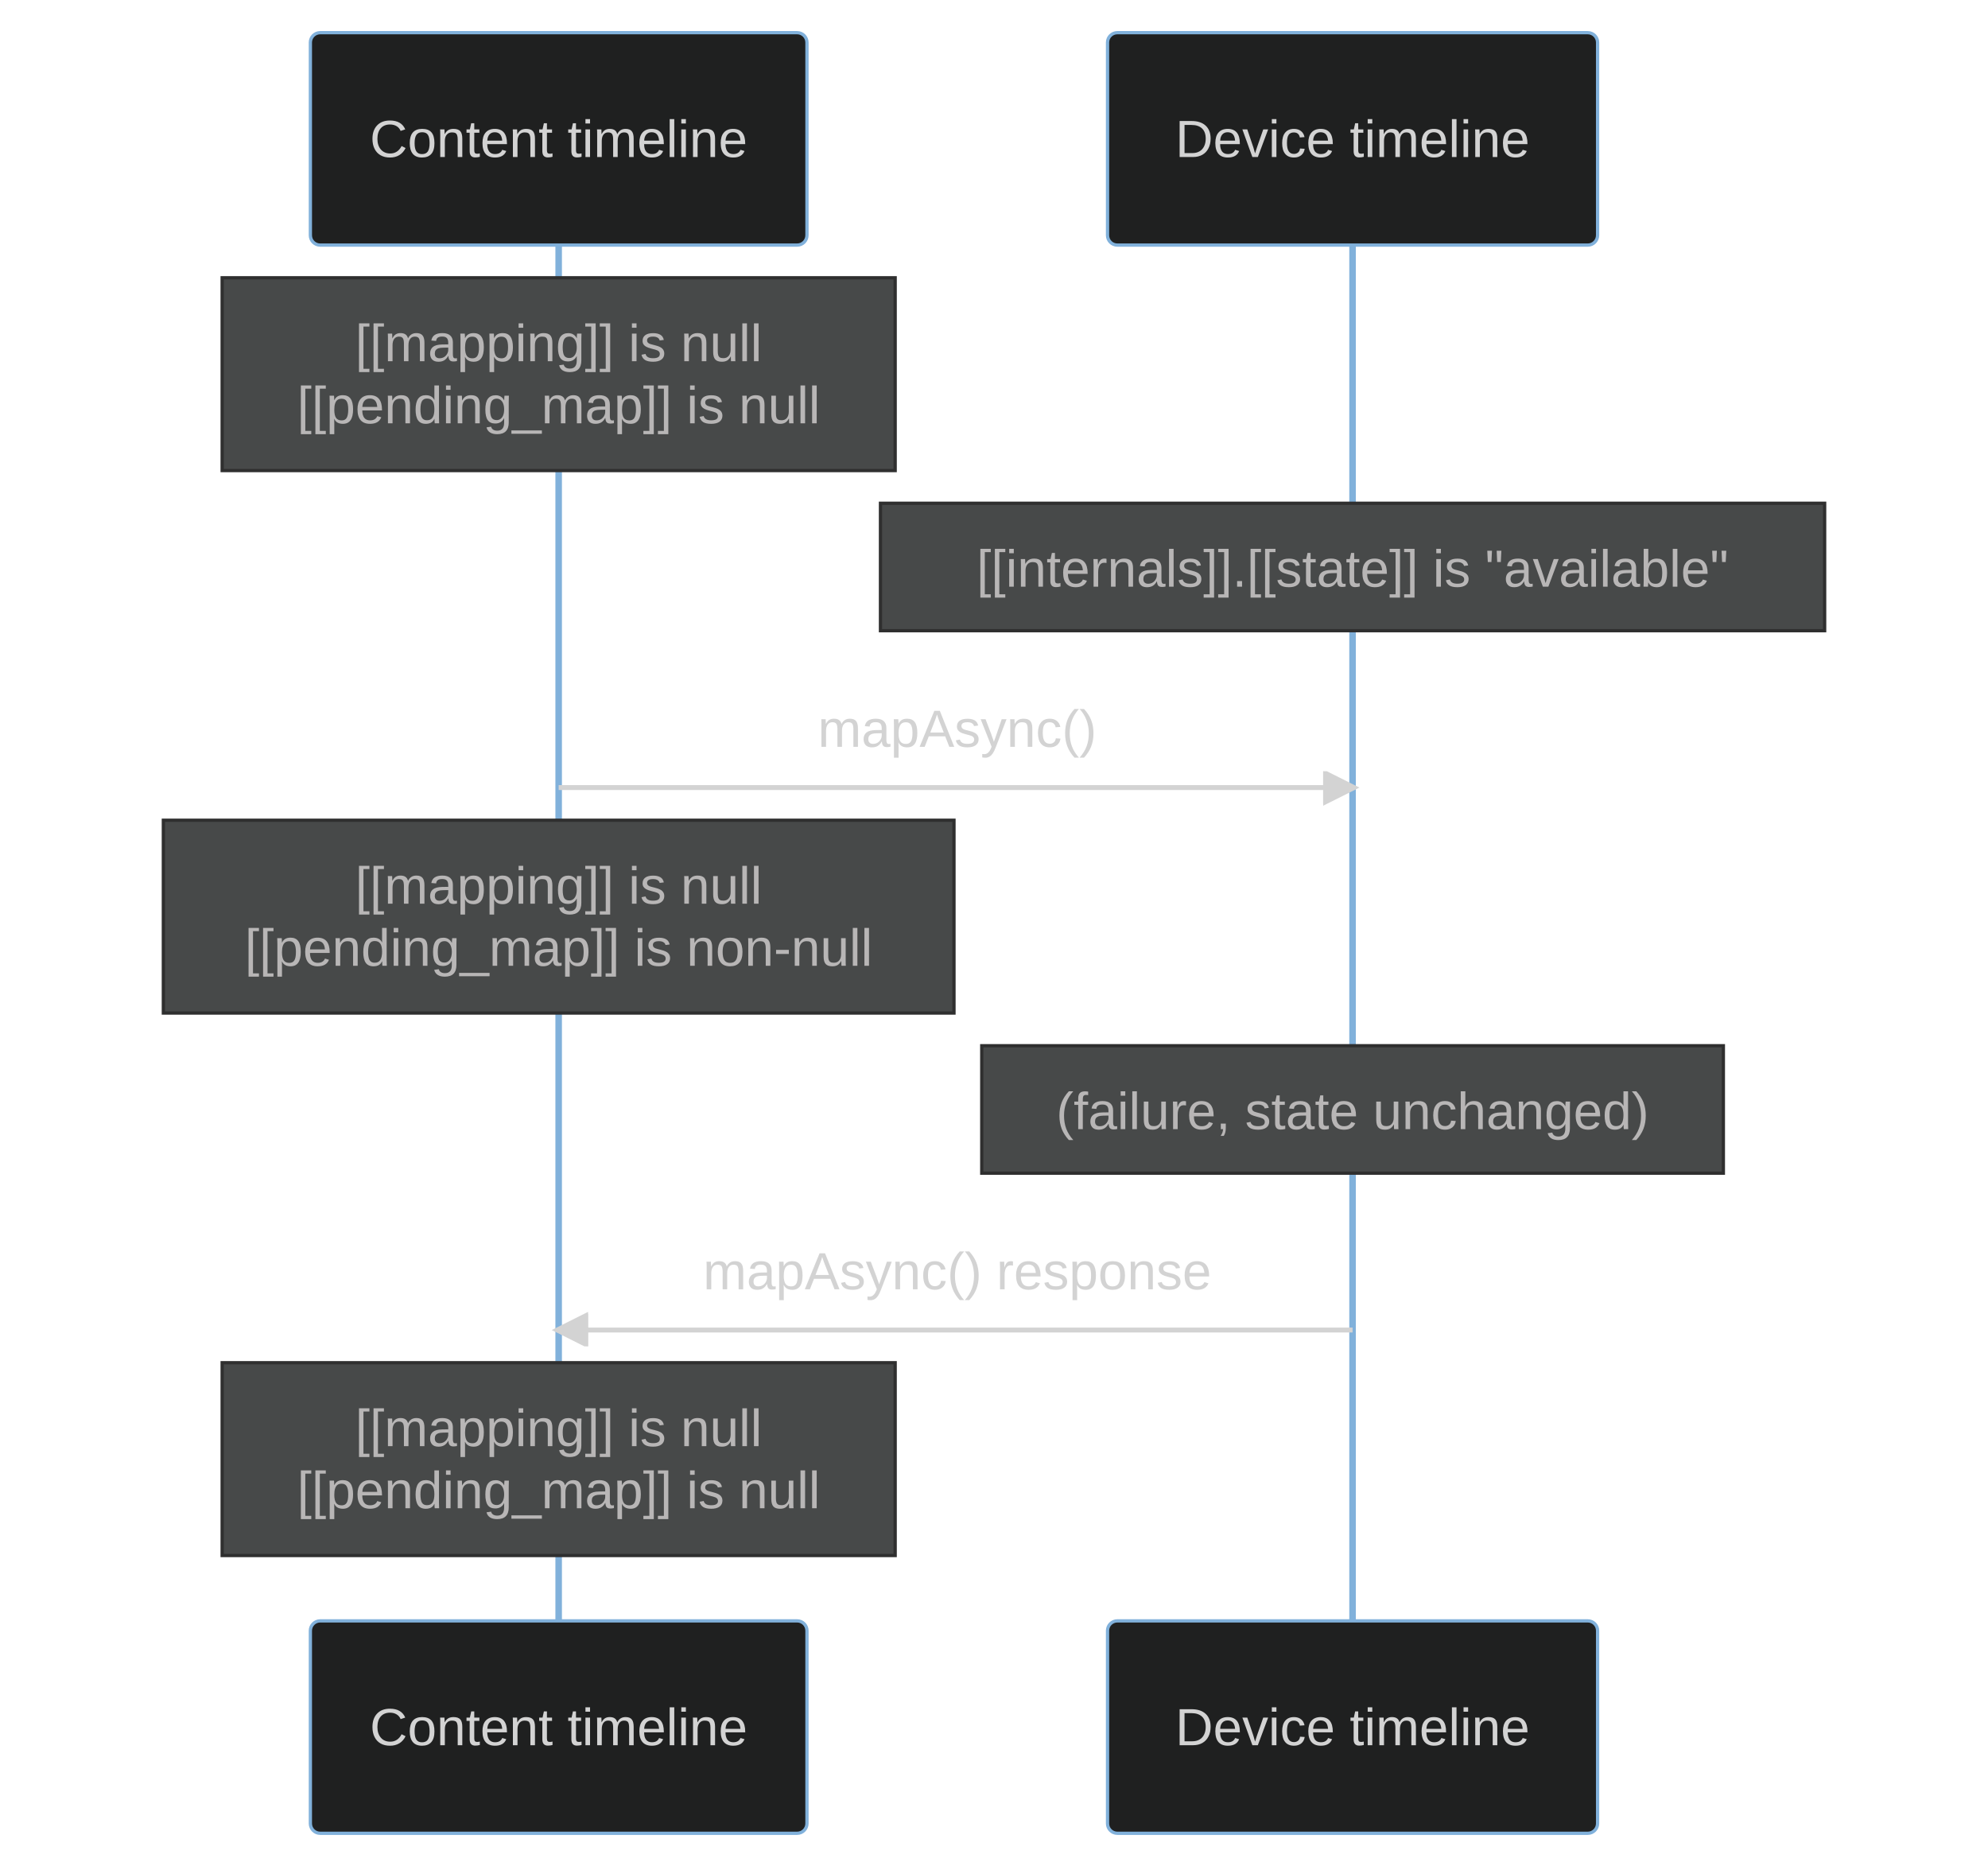
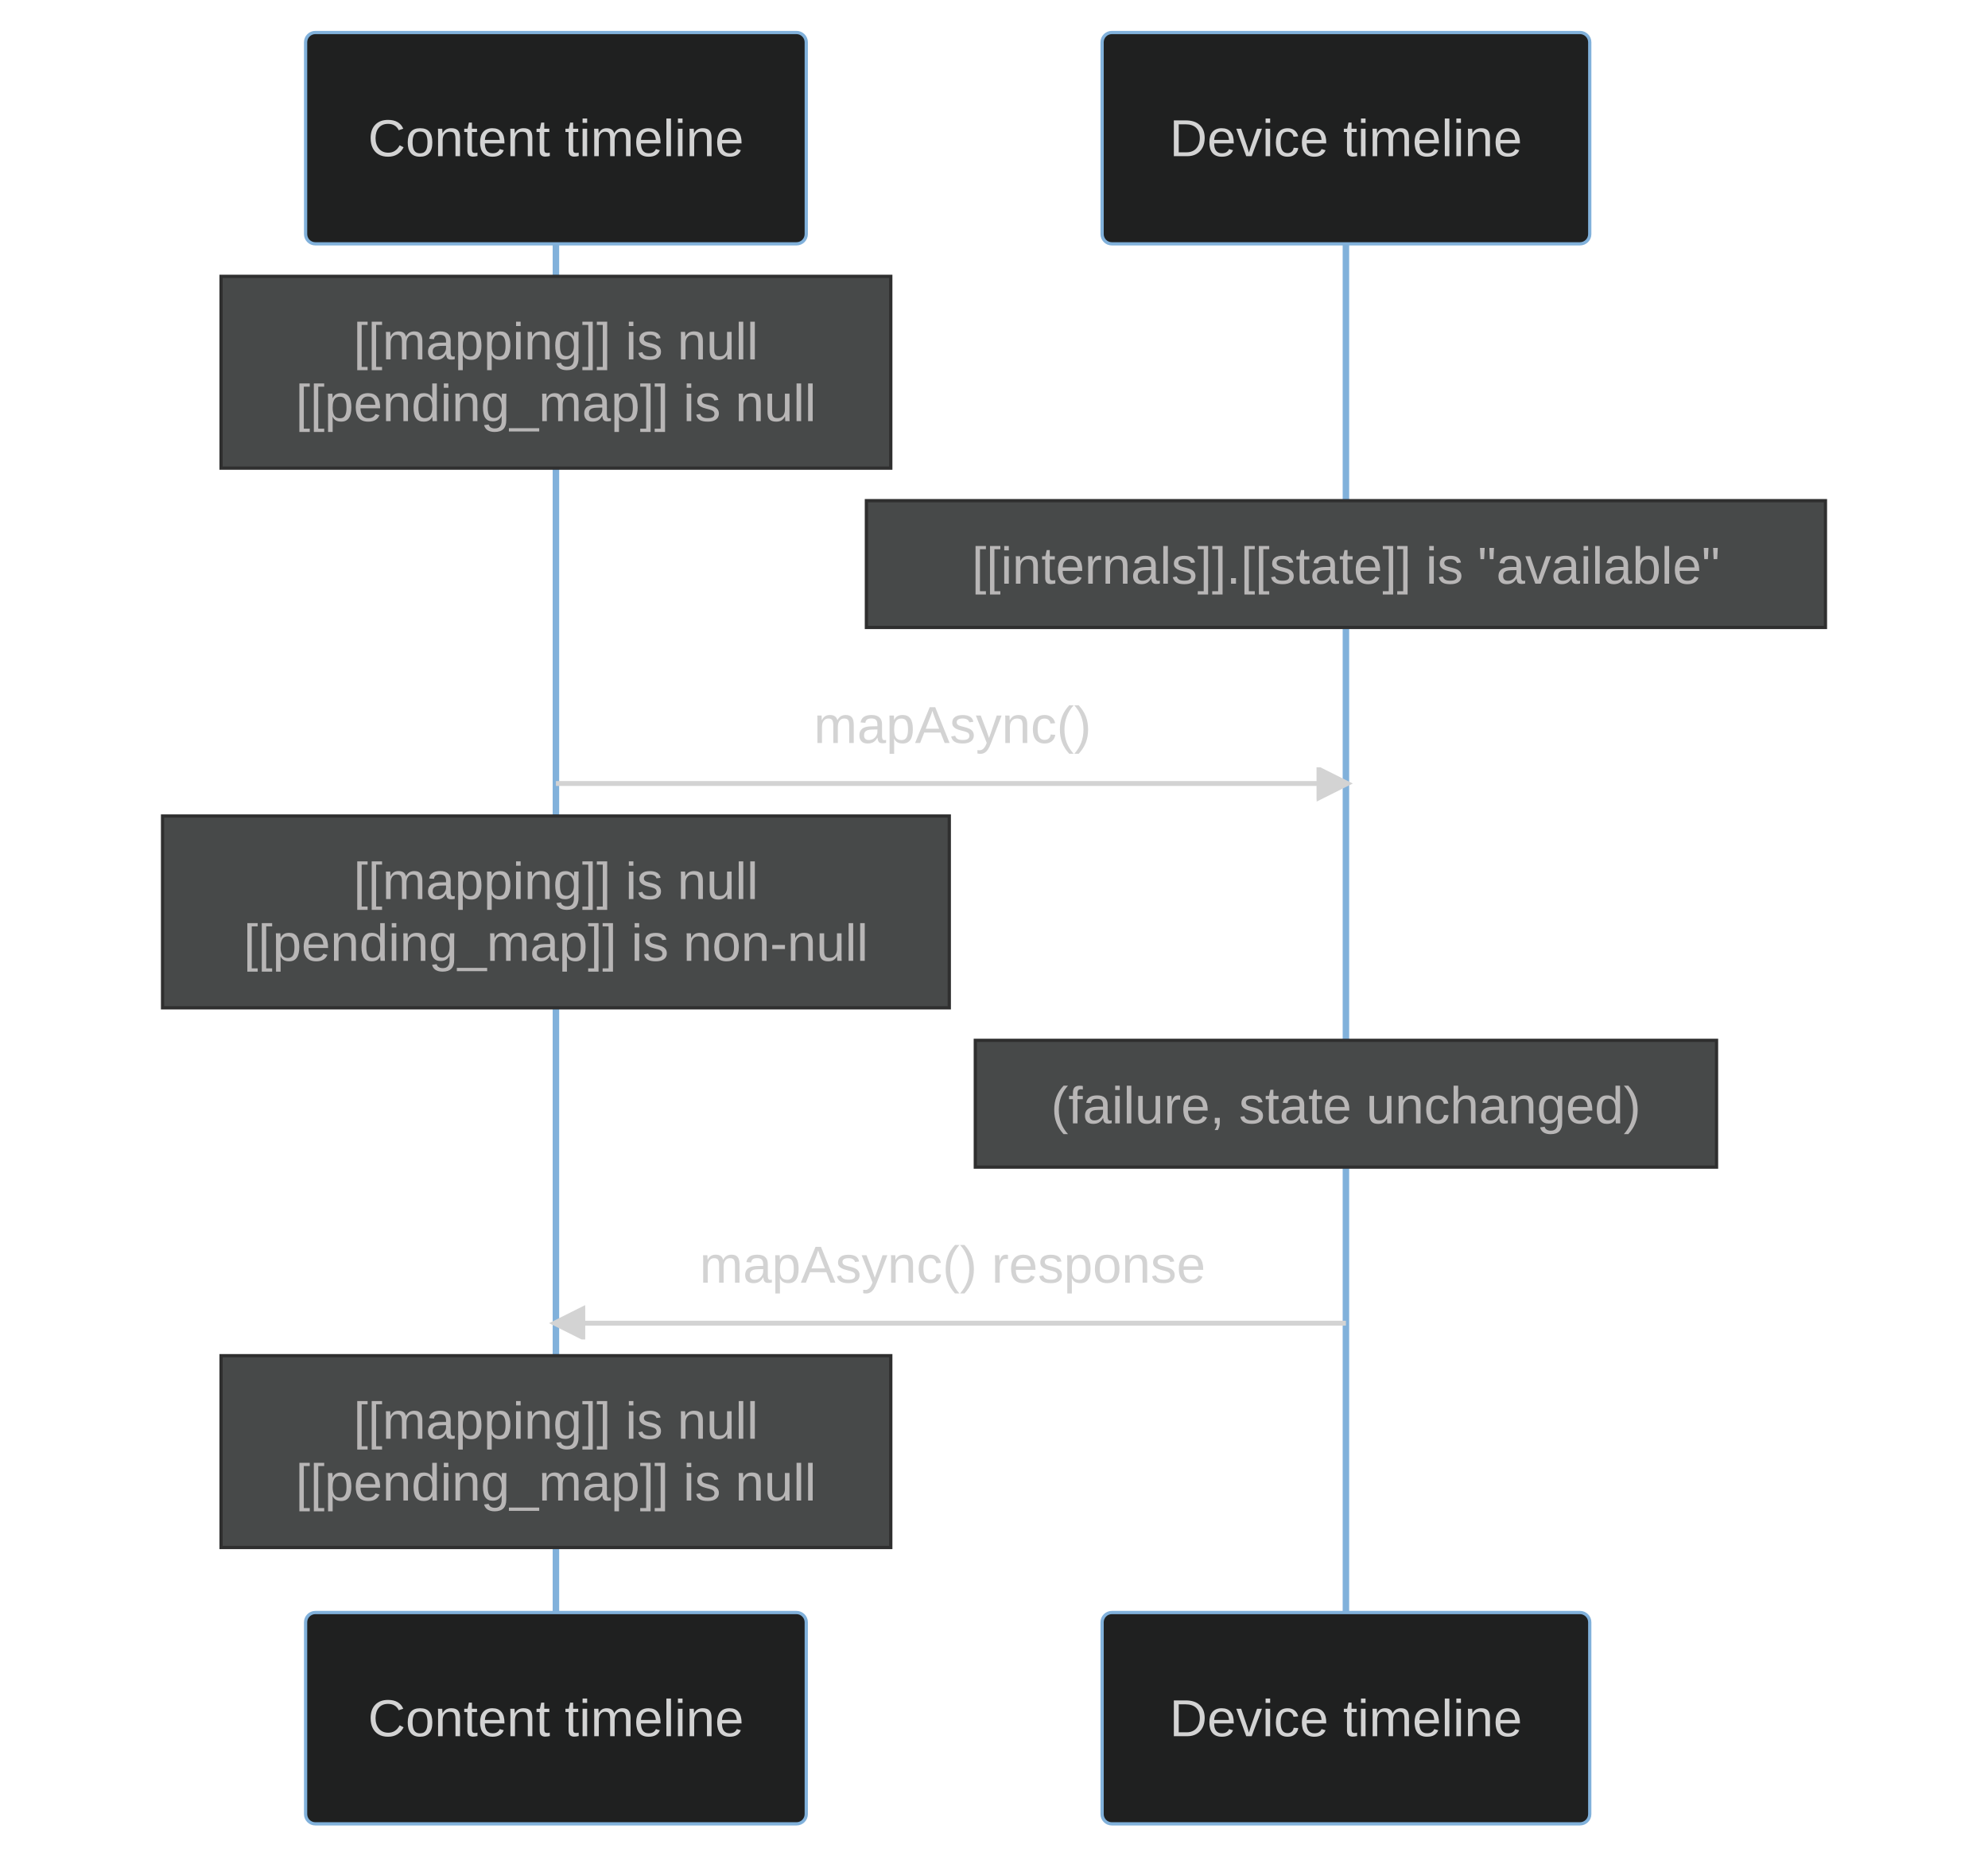
- <svg xmlns="http://www.w3.org/2000/svg" id="my-svg" width="100%" style="max-width: 608.5px; background-color: black;" viewBox="-95 -10 608.5 572" role="graphics-document document" aria-roledescription="sequence">
+ <svg xmlns="http://www.w3.org/2000/svg" id="my-svg" width="100%" style="max-width: 611.5px; background-color: black;" viewBox="-94 -10 611.5 572" role="graphics-document document" aria-roledescription="sequence">
  <style>#my-svg{font-family:"trebuchet ms",verdana,arial,sans-serif;font-size:16px;fill:#ccc;}#my-svg .error-icon{fill:#a44141;}#my-svg .error-text{fill:#ddd;stroke:#ddd;}#my-svg .edge-thickness-normal{stroke-width:2px;}#my-svg .edge-thickness-thick{stroke-width:3.5px;}#my-svg .edge-pattern-solid{stroke-dasharray:0;}#my-svg .edge-pattern-dashed{stroke-dasharray:3;}#my-svg .edge-pattern-dotted{stroke-dasharray:2;}#my-svg .marker{fill:lightgrey;stroke:lightgrey;}#my-svg .marker.cross{stroke:lightgrey;}#my-svg svg{font-family:"trebuchet ms",verdana,arial,sans-serif;font-size:16px;}#my-svg .actor{stroke:#81B1DB;fill:#1f2020;}#my-svg text.actor&gt;tspan{fill:lightgrey;stroke:none;}#my-svg .actor-line{stroke:lightgrey;}#my-svg .messageLine0{stroke-width:1.5;stroke-dasharray:none;stroke:lightgrey;}#my-svg .messageLine1{stroke-width:1.5;stroke-dasharray:2,2;stroke:lightgrey;}#my-svg #arrowhead path{fill:lightgrey;stroke:lightgrey;}#my-svg .sequenceNumber{fill:black;}#my-svg #sequencenumber{fill:lightgrey;}#my-svg #crosshead path{fill:lightgrey;stroke:lightgrey;}#my-svg .messageText{fill:lightgrey;stroke:none;}#my-svg .labelBox{stroke:#81B1DB;fill:#1f2020;}#my-svg .labelText,#my-svg .labelText&gt;tspan{fill:lightgrey;stroke:none;}#my-svg .loopText,#my-svg .loopText&gt;tspan{fill:lightgrey;stroke:none;}#my-svg .loopLine{stroke-width:2px;stroke-dasharray:2,2;stroke:#81B1DB;fill:#81B1DB;}#my-svg .note{stroke:hsl(180, 0%, 18.353%);fill:hsl(180, 1.587%, 28.353%);}#my-svg .noteText,#my-svg .noteText&gt;tspan{fill:rgb(183.848, 181.552, 181.552);stroke:none;}#my-svg .activation0{fill:hsl(180, 1.587%, 28.353%);stroke:#81B1DB;}#my-svg .activation1{fill:hsl(180, 1.587%, 28.353%);stroke:#81B1DB;}#my-svg .activation2{fill:hsl(180, 1.587%, 28.353%);stroke:#81B1DB;}#my-svg .actorPopupMenu{position:absolute;}#my-svg .actorPopupMenuPanel{position:absolute;fill:#1f2020;box-shadow:0px 8px 16px 0px rgba(0,0,0,0.2);filter:drop-shadow(3px 5px 2px rgb(0 0 0 / 0.4));}#my-svg .actor-man line{stroke:#81B1DB;fill:#1f2020;}#my-svg .actor-man circle,#my-svg line{stroke:#81B1DB;fill:#1f2020;stroke-width:2px;}#my-svg .messageText{stroke:none;}#my-svg :root{--mermaid-font-family:"trebuchet ms",verdana,arial,sans-serif;}</style>
  <g />
  <defs>
    <symbol id="computer" width="24" height="24">
      <path transform="scale(.5)" d="M2 2v13h20v-13h-20zm18 11h-16v-9h16v9zm-10.228 6l.466-1h3.524l.467 1h-4.457zm14.228 3h-24l2-6h2.104l-1.33 4h18.45l-1.297-4h2.073l2 6zm-5-10h-14v-7h14v7z" />
    </symbol>
  </defs>
  <defs>
    <symbol id="database" fill-rule="evenodd" clip-rule="evenodd">
      <path transform="scale(.5)" d="M12.258.001l.256.004.255.005.253.008.251.01.249.012.247.015.246.016.242.019.241.02.239.023.236.024.233.027.231.028.229.031.225.032.223.034.22.036.217.038.214.04.211.041.208.043.205.045.201.046.198.048.194.05.191.051.187.053.183.054.18.056.175.057.172.059.168.06.163.061.16.063.155.064.15.066.074.033.073.033.071.034.07.034.069.035.068.035.067.035.066.035.064.036.064.036.062.036.06.036.06.037.058.037.058.037.055.038.055.038.053.038.052.038.051.039.05.039.048.039.047.039.045.04.044.04.043.04.041.04.04.041.039.041.037.041.036.041.034.041.033.042.032.042.03.042.029.042.027.042.026.043.024.043.023.043.021.043.02.043.018.044.017.043.015.044.013.044.012.044.011.045.009.044.007.045.006.045.004.045.002.045.001.045v17l-.001.045-.002.045-.004.045-.006.045-.007.045-.009.044-.011.045-.012.044-.013.044-.015.044-.017.043-.018.044-.02.043-.021.043-.023.043-.024.043-.026.043-.027.042-.029.042-.03.042-.032.042-.033.042-.034.041-.036.041-.037.041-.039.041-.04.041-.041.04-.043.04-.044.04-.045.04-.047.039-.048.039-.05.039-.051.039-.052.038-.053.038-.055.038-.055.038-.058.037-.058.037-.06.037-.06.036-.062.036-.064.036-.064.036-.066.035-.067.035-.068.035-.069.035-.07.034-.071.034-.073.033-.074.033-.15.066-.155.064-.16.063-.163.061-.168.06-.172.059-.175.057-.18.056-.183.054-.187.053-.191.051-.194.05-.198.048-.201.046-.205.045-.208.043-.211.041-.214.04-.217.038-.22.036-.223.034-.225.032-.229.031-.231.028-.233.027-.236.024-.239.023-.241.02-.242.019-.246.016-.247.015-.249.012-.251.01-.253.008-.255.005-.256.004-.258.001-.258-.001-.256-.004-.255-.005-.253-.008-.251-.01-.249-.012-.247-.015-.245-.016-.243-.019-.241-.02-.238-.023-.236-.024-.234-.027-.231-.028-.228-.031-.226-.032-.223-.034-.22-.036-.217-.038-.214-.04-.211-.041-.208-.043-.204-.045-.201-.046-.198-.048-.195-.05-.19-.051-.187-.053-.184-.054-.179-.056-.176-.057-.172-.059-.167-.06-.164-.061-.159-.063-.155-.064-.151-.066-.074-.033-.072-.033-.072-.034-.07-.034-.069-.035-.068-.035-.067-.035-.066-.035-.064-.036-.063-.036-.062-.036-.061-.036-.06-.037-.058-.037-.057-.037-.056-.038-.055-.038-.053-.038-.052-.038-.051-.039-.049-.039-.049-.039-.046-.039-.046-.04-.044-.04-.043-.04-.041-.04-.04-.041-.039-.041-.037-.041-.036-.041-.034-.041-.033-.042-.032-.042-.03-.042-.029-.042-.027-.042-.026-.043-.024-.043-.023-.043-.021-.043-.02-.043-.018-.044-.017-.043-.015-.044-.013-.044-.012-.044-.011-.045-.009-.044-.007-.045-.006-.045-.004-.045-.002-.045-.001-.045v-17l.001-.045.002-.045.004-.045.006-.045.007-.045.009-.044.011-.045.012-.044.013-.044.015-.044.017-.043.018-.044.02-.043.021-.043.023-.043.024-.043.026-.043.027-.042.029-.042.03-.042.032-.042.033-.042.034-.041.036-.041.037-.041.039-.041.04-.041.041-.04.043-.04.044-.04.046-.04.046-.039.049-.039.049-.039.051-.039.052-.038.053-.038.055-.038.056-.038.057-.037.058-.037.06-.037.061-.036.062-.036.063-.036.064-.036.066-.035.067-.035.068-.035.069-.035.07-.034.072-.034.072-.033.074-.033.151-.066.155-.064.159-.063.164-.061.167-.06.172-.059.176-.057.179-.056.184-.054.187-.053.19-.051.195-.05.198-.048.201-.046.204-.045.208-.043.211-.041.214-.04.217-.038.22-.036.223-.034.226-.032.228-.031.231-.028.234-.027.236-.024.238-.023.241-.02.243-.019.245-.016.247-.015.249-.012.251-.01.253-.008.255-.005.256-.004.258-.001.258.001zm-9.258 20.499v.01l.001.021.003.021.004.022.005.021.006.022.007.022.009.023.01.022.011.023.012.023.013.023.015.023.016.024.017.023.018.024.019.024.021.024.022.025.023.024.024.025.052.049.056.05.061.051.066.051.07.051.075.051.079.052.084.052.088.052.092.052.097.052.102.051.105.052.11.052.114.051.119.051.123.051.127.05.131.05.135.05.139.048.144.049.147.047.152.047.155.047.16.045.163.045.167.043.171.043.176.041.178.041.183.039.187.039.19.037.194.035.197.035.202.033.204.031.209.03.212.029.216.027.219.025.222.024.226.021.23.02.233.018.236.016.24.015.243.012.246.01.249.008.253.005.256.004.259.001.26-.001.257-.004.254-.005.25-.008.247-.011.244-.012.241-.014.237-.016.233-.018.231-.021.226-.021.224-.024.22-.026.216-.027.212-.028.21-.031.205-.031.202-.034.198-.034.194-.036.191-.037.187-.039.183-.04.179-.04.175-.042.172-.043.168-.044.163-.045.16-.046.155-.046.152-.047.148-.048.143-.049.139-.049.136-.05.131-.05.126-.05.123-.051.118-.052.114-.051.11-.052.106-.052.101-.052.096-.052.092-.052.088-.053.083-.051.079-.052.074-.052.07-.051.065-.051.06-.051.056-.05.051-.05.023-.024.023-.025.021-.024.02-.024.019-.024.018-.024.017-.024.015-.023.014-.024.013-.023.012-.023.01-.023.01-.022.008-.022.006-.022.006-.022.004-.022.004-.021.001-.021.001-.021v-4.127l-.077.055-.08.053-.083.054-.085.053-.087.052-.09.052-.093.051-.095.05-.097.05-.1.049-.102.049-.105.048-.106.047-.109.047-.111.046-.114.045-.115.045-.118.044-.12.043-.122.042-.124.042-.126.041-.128.04-.13.04-.132.038-.134.038-.135.037-.138.037-.139.035-.142.035-.143.034-.144.033-.147.032-.148.031-.15.03-.151.03-.153.029-.154.027-.156.027-.158.026-.159.025-.161.024-.162.023-.163.022-.165.021-.166.02-.167.019-.169.018-.169.017-.171.016-.173.015-.173.014-.175.013-.175.012-.177.011-.178.01-.179.008-.179.008-.181.006-.182.005-.182.004-.184.003-.184.002h-.37l-.184-.002-.184-.003-.182-.004-.182-.005-.181-.006-.179-.008-.179-.008-.178-.01-.176-.011-.176-.012-.175-.013-.173-.014-.172-.015-.171-.016-.17-.017-.169-.018-.167-.019-.166-.02-.165-.021-.163-.022-.162-.023-.161-.024-.159-.025-.157-.026-.156-.027-.155-.027-.153-.029-.151-.03-.15-.03-.148-.031-.146-.032-.145-.033-.143-.034-.141-.035-.14-.035-.137-.037-.136-.037-.134-.038-.132-.038-.13-.04-.128-.04-.126-.041-.124-.042-.122-.042-.12-.044-.117-.043-.116-.045-.113-.045-.112-.046-.109-.047-.106-.047-.105-.048-.102-.049-.1-.049-.097-.05-.095-.05-.093-.052-.09-.051-.087-.052-.085-.053-.083-.054-.08-.054-.077-.054v4.127zm0-5.654v.011l.001.021.003.021.004.021.005.022.006.022.007.022.009.022.01.022.011.023.012.023.013.023.015.024.016.023.017.024.018.024.019.024.021.024.022.024.023.025.024.024.052.05.056.05.061.05.066.051.07.051.075.052.079.051.084.052.088.052.092.052.097.052.102.052.105.052.11.051.114.051.119.052.123.05.127.051.131.05.135.049.139.049.144.048.147.048.152.047.155.046.16.045.163.045.167.044.171.042.176.042.178.04.183.04.187.038.19.037.194.036.197.034.202.033.204.032.209.03.212.028.216.027.219.025.222.024.226.022.23.02.233.018.236.016.24.014.243.012.246.01.249.008.253.006.256.003.259.001.26-.001.257-.003.254-.006.25-.008.247-.01.244-.012.241-.015.237-.016.233-.018.231-.02.226-.022.224-.024.22-.025.216-.027.212-.029.21-.03.205-.032.202-.033.198-.035.194-.036.191-.037.187-.039.183-.039.179-.041.175-.042.172-.043.168-.044.163-.045.16-.045.155-.047.152-.047.148-.048.143-.048.139-.05.136-.049.131-.05.126-.051.123-.051.118-.051.114-.052.11-.052.106-.052.101-.052.096-.052.092-.052.088-.052.083-.052.079-.052.074-.051.07-.052.065-.051.06-.05.056-.051.051-.049.023-.025.023-.024.021-.025.02-.024.019-.024.018-.024.017-.024.015-.023.014-.023.013-.024.012-.022.01-.023.01-.023.008-.022.006-.022.006-.022.004-.021.004-.022.001-.021.001-.021v-4.139l-.077.054-.08.054-.083.054-.085.052-.087.053-.09.051-.093.051-.095.051-.097.05-.1.049-.102.049-.105.048-.106.047-.109.047-.111.046-.114.045-.115.044-.118.044-.12.044-.122.042-.124.042-.126.041-.128.04-.13.039-.132.039-.134.038-.135.037-.138.036-.139.036-.142.035-.143.033-.144.033-.147.033-.148.031-.15.03-.151.03-.153.028-.154.028-.156.027-.158.026-.159.025-.161.024-.162.023-.163.022-.165.021-.166.02-.167.019-.169.018-.169.017-.171.016-.173.015-.173.014-.175.013-.175.012-.177.011-.178.009-.179.009-.179.007-.181.007-.182.005-.182.004-.184.003-.184.002h-.37l-.184-.002-.184-.003-.182-.004-.182-.005-.181-.007-.179-.007-.179-.009-.178-.009-.176-.011-.176-.012-.175-.013-.173-.014-.172-.015-.171-.016-.17-.017-.169-.018-.167-.019-.166-.02-.165-.021-.163-.022-.162-.023-.161-.024-.159-.025-.157-.026-.156-.027-.155-.028-.153-.028-.151-.03-.15-.03-.148-.031-.146-.033-.145-.033-.143-.033-.141-.035-.14-.036-.137-.036-.136-.037-.134-.038-.132-.039-.13-.039-.128-.04-.126-.041-.124-.042-.122-.043-.12-.043-.117-.044-.116-.044-.113-.046-.112-.046-.109-.046-.106-.047-.105-.048-.102-.049-.1-.049-.097-.05-.095-.051-.093-.051-.09-.051-.087-.053-.085-.052-.083-.054-.08-.054-.077-.054v4.139zm0-5.666v.011l.001.02.003.022.004.021.005.022.006.021.007.022.009.023.01.022.011.023.012.023.013.023.015.023.016.024.017.024.018.023.019.024.021.025.022.024.023.024.024.025.052.05.056.05.061.05.066.051.07.051.075.052.079.051.084.052.088.052.092.052.097.052.102.052.105.051.11.052.114.051.119.051.123.051.127.05.131.05.135.05.139.049.144.048.147.048.152.047.155.046.16.045.163.045.167.043.171.043.176.042.178.04.183.04.187.038.19.037.194.036.197.034.202.033.204.032.209.03.212.028.216.027.219.025.222.024.226.021.23.02.233.018.236.017.24.014.243.012.246.01.249.008.253.006.256.003.259.001.26-.001.257-.003.254-.006.25-.008.247-.01.244-.013.241-.014.237-.016.233-.018.231-.02.226-.022.224-.024.22-.025.216-.027.212-.029.21-.03.205-.032.202-.033.198-.035.194-.036.191-.037.187-.039.183-.039.179-.041.175-.042.172-.043.168-.044.163-.045.16-.045.155-.047.152-.047.148-.048.143-.049.139-.049.136-.049.131-.051.126-.05.123-.051.118-.052.114-.051.11-.052.106-.052.101-.052.096-.052.092-.052.088-.052.083-.052.079-.052.074-.052.07-.051.065-.051.06-.051.056-.05.051-.049.023-.025.023-.025.021-.024.02-.024.019-.024.018-.024.017-.024.015-.023.014-.024.013-.023.012-.023.01-.022.01-.023.008-.022.006-.022.006-.022.004-.022.004-.021.001-.021.001-.021v-4.153l-.077.054-.08.054-.083.053-.085.053-.087.053-.09.051-.093.051-.095.051-.097.05-.1.049-.102.048-.105.048-.106.048-.109.046-.111.046-.114.046-.115.044-.118.044-.12.043-.122.043-.124.042-.126.041-.128.04-.13.039-.132.039-.134.038-.135.037-.138.036-.139.036-.142.034-.143.034-.144.033-.147.032-.148.032-.15.03-.151.03-.153.028-.154.028-.156.027-.158.026-.159.024-.161.024-.162.023-.163.023-.165.021-.166.02-.167.019-.169.018-.169.017-.171.016-.173.015-.173.014-.175.013-.175.012-.177.01-.178.01-.179.009-.179.007-.181.006-.182.006-.182.004-.184.003-.184.001-.185.001-.185-.001-.184-.001-.184-.003-.182-.004-.182-.006-.181-.006-.179-.007-.179-.009-.178-.01-.176-.01-.176-.012-.175-.013-.173-.014-.172-.015-.171-.016-.17-.017-.169-.018-.167-.019-.166-.02-.165-.021-.163-.023-.162-.023-.161-.024-.159-.024-.157-.026-.156-.027-.155-.028-.153-.028-.151-.03-.15-.03-.148-.032-.146-.032-.145-.033-.143-.034-.141-.034-.14-.036-.137-.036-.136-.037-.134-.038-.132-.039-.13-.039-.128-.041-.126-.041-.124-.041-.122-.043-.12-.043-.117-.044-.116-.044-.113-.046-.112-.046-.109-.046-.106-.048-.105-.048-.102-.048-.1-.05-.097-.049-.095-.051-.093-.051-.09-.052-.087-.052-.085-.053-.083-.053-.08-.054-.077-.054v4.153zm8.74-8.179l-.257.004-.254.005-.25.008-.247.011-.244.012-.241.014-.237.016-.233.018-.231.021-.226.022-.224.023-.22.026-.216.027-.212.028-.21.031-.205.032-.202.033-.198.034-.194.036-.191.038-.187.038-.183.04-.179.041-.175.042-.172.043-.168.043-.163.045-.16.046-.155.046-.152.048-.148.048-.143.048-.139.049-.136.05-.131.05-.126.051-.123.051-.118.051-.114.052-.11.052-.106.052-.101.052-.096.052-.092.052-.088.052-.083.052-.079.052-.074.051-.07.052-.065.051-.06.05-.056.05-.051.05-.023.025-.023.024-.021.024-.02.025-.019.024-.018.024-.017.023-.015.024-.014.023-.013.023-.012.023-.01.023-.01.022-.008.022-.006.023-.006.021-.004.022-.004.021-.001.021-.001.021.001.021.001.021.004.021.004.022.006.021.006.023.008.022.01.022.01.023.012.023.013.023.014.023.015.024.017.023.018.024.019.024.02.025.021.024.023.024.023.025.051.05.056.05.06.05.065.051.07.052.074.051.079.052.083.052.088.052.092.052.096.052.101.052.106.052.11.052.114.052.118.051.123.051.126.051.131.05.136.05.139.049.143.048.148.048.152.048.155.046.16.046.163.045.168.043.172.043.175.042.179.041.183.04.187.038.191.038.194.036.198.034.202.033.205.032.21.031.212.028.216.027.22.026.224.023.226.022.231.021.233.018.237.016.241.014.244.012.247.011.25.008.254.005.257.004.26.001.26-.001.257-.004.254-.005.25-.008.247-.011.244-.012.241-.014.237-.016.233-.018.231-.021.226-.022.224-.023.22-.026.216-.027.212-.028.21-.031.205-.032.202-.033.198-.034.194-.036.191-.038.187-.038.183-.04.179-.041.175-.042.172-.043.168-.043.163-.045.16-.046.155-.046.152-.048.148-.048.143-.048.139-.049.136-.05.131-.05.126-.051.123-.051.118-.051.114-.052.11-.052.106-.052.101-.052.096-.052.092-.052.088-.052.083-.052.079-.052.074-.051.07-.052.065-.051.06-.05.056-.05.051-.05.023-.025.023-.024.021-.024.02-.025.019-.024.018-.024.017-.023.015-.024.014-.023.013-.023.012-.023.01-.023.01-.022.008-.022.006-.023.006-.021.004-.022.004-.021.001-.021.001-.021-.001-.021-.001-.021-.004-.021-.004-.022-.006-.021-.006-.023-.008-.022-.01-.022-.01-.023-.012-.023-.013-.023-.014-.023-.015-.024-.017-.023-.018-.024-.019-.024-.02-.025-.021-.024-.023-.024-.023-.025-.051-.05-.056-.05-.06-.05-.065-.051-.07-.052-.074-.051-.079-.052-.083-.052-.088-.052-.092-.052-.096-.052-.101-.052-.106-.052-.11-.052-.114-.052-.118-.051-.123-.051-.126-.051-.131-.05-.136-.05-.139-.049-.143-.048-.148-.048-.152-.048-.155-.046-.16-.046-.163-.045-.168-.043-.172-.043-.175-.042-.179-.041-.183-.04-.187-.038-.191-.038-.194-.036-.198-.034-.202-.033-.205-.032-.21-.031-.212-.028-.216-.027-.22-.026-.224-.023-.226-.022-.231-.021-.233-.018-.237-.016-.241-.014-.244-.012-.247-.011-.25-.008-.254-.005-.257-.004-.26-.001-.26.001z" />
    </symbol>
  </defs>
  <defs>
    <symbol id="clock" width="24" height="24">
      <path transform="scale(.5)" d="M12 2c5.514 0 10 4.486 10 10s-4.486 10-10 10-10-4.486-10-10 4.486-10 10-10zm0-2c-6.627 0-12 5.373-12 12s5.373 12 12 12 12-5.373 12-12-5.373-12-12-12zm5.848 12.459c.202.038.202.333.001.372-1.907.361-6.045 1.111-6.547 1.111-.719 0-1.301-.582-1.301-1.301 0-.512.77-5.447 1.125-7.445.034-.192.312-.181.343.014l.985 6.238 5.394 1.011z" />
    </symbol>
  </defs>
  <g>
-     <line id="actor0" x1="76" y1="5" x2="76" y2="506" class="200" stroke-width="0.5px" stroke="#999" />
+     <line id="actor0" x1="77" y1="5" x2="77" y2="506" class="200" stroke-width="0.5px" stroke="#999" />
    <g id="root-0">
-       <rect x="0" y="0" fill="#eaeaea" stroke="#666" width="152" height="65" rx="3" ry="3" class="actor" />
-       <text x="76" y="32.5" dominant-baseline="central" alignment-baseline="central" class="actor" style="text-anchor: middle; font-size: 16px; font-weight: 400;">
-         <tspan x="76" dy="0">Content timeline</tspan>
+       <rect x="0" y="0" fill="#eaeaea" stroke="#666" width="154" height="65" rx="3" ry="3" class="actor" />
+       <text x="77" y="32.5" dominant-baseline="central" alignment-baseline="central" class="actor" style="text-anchor: middle; font-size: 16px; font-weight: 400;">
+         <tspan x="77" dy="0">Content timeline</tspan>
      </text>
    </g>
  </g>
  <g>
-     <line id="actor1" x1="319" y1="5" x2="319" y2="506" class="200" stroke-width="0.5px" stroke="#999" />
+     <line id="actor1" x1="320" y1="5" x2="320" y2="506" class="200" stroke-width="0.5px" stroke="#999" />
    <g id="root-1">
-       <rect x="244" y="0" fill="#eaeaea" stroke="#666" width="150" height="65" rx="3" ry="3" class="actor" />
-       <text x="319" y="32.5" dominant-baseline="central" alignment-baseline="central" class="actor" style="text-anchor: middle; font-size: 16px; font-weight: 400;">
-         <tspan x="319" dy="0">Device timeline</tspan>
+       <rect x="245" y="0" fill="#eaeaea" stroke="#666" width="150" height="65" rx="3" ry="3" class="actor" />
+       <text x="320" y="32.5" dominant-baseline="central" alignment-baseline="central" class="actor" style="text-anchor: middle; font-size: 16px; font-weight: 400;">
+         <tspan x="320" dy="0">Device timeline</tspan>
      </text>
    </g>
  </g>
  <defs>
    <marker id="arrowhead" refX="9" refY="5" markerUnits="userSpaceOnUse" markerWidth="12" markerHeight="12" orient="auto">
      <path d="M 0 0 L 10 5 L 0 10 z" />
    </marker>
  </defs>
  <defs>
    <marker id="crosshead" markerWidth="15" markerHeight="8" orient="auto" refX="4" refY="5">
      <path fill="none" stroke="#000000" stroke-width="1pt" d="M 1,2 L 6,7 M 6,2 L 1,7" style="stroke-dasharray: 0, 0;" />
    </marker>
  </defs>
  <defs>
    <marker id="filled-head" refX="18" refY="7" markerWidth="20" markerHeight="28" orient="auto">
      <path d="M 18,7 L9,13 L14,7 L9,1 Z" />
    </marker>
  </defs>
  <defs>
    <marker id="sequencenumber" refX="15" refY="15" markerWidth="60" markerHeight="40" orient="auto">
      <circle cx="15" cy="15" r="6" />
    </marker>
  </defs>
  <g>
-     <rect x="-27" y="75" fill="#EDF2AE" stroke="#666" width="206" height="59" rx="0" ry="0" class="note" />
-     <text x="76" y="80" text-anchor="middle" dominant-baseline="middle" alignment-baseline="middle" class="noteText" dy="1em" style="font-size: 16px; font-weight: 400;">
-       <tspan x="76">[[mapping]] is null</tspan>
+     <rect x="-26" y="75" fill="#EDF2AE" stroke="#666" width="206" height="59" rx="0" ry="0" class="note" />
+     <text x="77" y="80" text-anchor="middle" dominant-baseline="middle" alignment-baseline="middle" class="noteText" dy="1em" style="font-size: 16px; font-weight: 400;">
+       <tspan x="77">[[mapping]] is null</tspan>
    </text>
-     <text x="76" y="99" text-anchor="middle" dominant-baseline="middle" alignment-baseline="middle" class="noteText" dy="1em" style="font-size: 16px; font-weight: 400;">
-       <tspan x="76">[[pending_map]] is null</tspan>
+     <text x="77" y="99" text-anchor="middle" dominant-baseline="middle" alignment-baseline="middle" class="noteText" dy="1em" style="font-size: 16px; font-weight: 400;">
+       <tspan x="77">[[pending_map]] is null</tspan>
    </text>
  </g>
  <g>
-     <rect x="174.5" y="144" fill="#EDF2AE" stroke="#666" width="289" height="39" rx="0" ry="0" class="note" />
-     <text x="319" y="149" text-anchor="middle" dominant-baseline="middle" alignment-baseline="middle" class="noteText" dy="1em" style="font-size: 16px; font-weight: 400;">
-       <tspan x="319">[[internals]].[[state]] is "available"</tspan>
+     <rect x="172.5" y="144" fill="#EDF2AE" stroke="#666" width="295" height="39" rx="0" ry="0" class="note" />
+     <text x="320" y="149" text-anchor="middle" dominant-baseline="middle" alignment-baseline="middle" class="noteText" dy="1em" style="font-size: 16px; font-weight: 400;">
+       <tspan x="320">[[internals]].[[state]] is "available"</tspan>
    </text>
  </g>
  <g>
-     <rect x="-45" y="241" fill="#EDF2AE" stroke="#666" width="242" height="59" rx="0" ry="0" class="note" />
-     <text x="76" y="246" text-anchor="middle" dominant-baseline="middle" alignment-baseline="middle" class="noteText" dy="1em" style="font-size: 16px; font-weight: 400;">
-       <tspan x="76">[[mapping]] is null</tspan>
+     <rect x="-44" y="241" fill="#EDF2AE" stroke="#666" width="242" height="59" rx="0" ry="0" class="note" />
+     <text x="77" y="246" text-anchor="middle" dominant-baseline="middle" alignment-baseline="middle" class="noteText" dy="1em" style="font-size: 16px; font-weight: 400;">
+       <tspan x="77">[[mapping]] is null</tspan>
    </text>
-     <text x="76" y="265" text-anchor="middle" dominant-baseline="middle" alignment-baseline="middle" class="noteText" dy="1em" style="font-size: 16px; font-weight: 400;">
-       <tspan x="76">[[pending_map]] is non-null</tspan>
+     <text x="77" y="265" text-anchor="middle" dominant-baseline="middle" alignment-baseline="middle" class="noteText" dy="1em" style="font-size: 16px; font-weight: 400;">
+       <tspan x="77">[[pending_map]] is non-null</tspan>
    </text>
  </g>
  <g>
-     <rect x="205.5" y="310" fill="#EDF2AE" stroke="#666" width="227" height="39" rx="0" ry="0" class="note" />
-     <text x="319" y="315" text-anchor="middle" dominant-baseline="middle" alignment-baseline="middle" class="noteText" dy="1em" style="font-size: 16px; font-weight: 400;">
-       <tspan x="319">(failure, state unchanged)</tspan>
+     <rect x="206" y="310" fill="#EDF2AE" stroke="#666" width="228" height="39" rx="0" ry="0" class="note" />
+     <text x="320" y="315" text-anchor="middle" dominant-baseline="middle" alignment-baseline="middle" class="noteText" dy="1em" style="font-size: 16px; font-weight: 400;">
+       <tspan x="320">(failure, state unchanged)</tspan>
    </text>
  </g>
  <g>
-     <rect x="-27" y="407" fill="#EDF2AE" stroke="#666" width="206" height="59" rx="0" ry="0" class="note" />
-     <text x="76" y="412" text-anchor="middle" dominant-baseline="middle" alignment-baseline="middle" class="noteText" dy="1em" style="font-size: 16px; font-weight: 400;">
-       <tspan x="76">[[mapping]] is null</tspan>
+     <rect x="-26" y="407" fill="#EDF2AE" stroke="#666" width="206" height="59" rx="0" ry="0" class="note" />
+     <text x="77" y="412" text-anchor="middle" dominant-baseline="middle" alignment-baseline="middle" class="noteText" dy="1em" style="font-size: 16px; font-weight: 400;">
+       <tspan x="77">[[mapping]] is null</tspan>
    </text>
-     <text x="76" y="431" text-anchor="middle" dominant-baseline="middle" alignment-baseline="middle" class="noteText" dy="1em" style="font-size: 16px; font-weight: 400;">
-       <tspan x="76">[[pending_map]] is null</tspan>
+     <text x="77" y="431" text-anchor="middle" dominant-baseline="middle" alignment-baseline="middle" class="noteText" dy="1em" style="font-size: 16px; font-weight: 400;">
+       <tspan x="77">[[pending_map]] is null</tspan>
    </text>
  </g>
-   <text x="198" y="198" text-anchor="middle" dominant-baseline="middle" alignment-baseline="middle" class="messageText" dy="1em" style="font-size: 16px; font-weight: 400;">mapAsync()</text>
-   <line x1="76" y1="231" x2="319" y2="231" class="messageLine0" stroke-width="2" stroke="none" marker-end="url(#arrowhead)" style="fill: none;" />
-   <text x="198" y="364" text-anchor="middle" dominant-baseline="middle" alignment-baseline="middle" class="messageText" dy="1em" style="font-size: 16px; font-weight: 400;">mapAsync() response</text>
-   <line x1="319" y1="397" x2="76" y2="397" class="messageLine0" stroke-width="2" stroke="none" marker-end="url(#arrowhead)" style="fill: none;" />
+   <text x="199" y="198" text-anchor="middle" dominant-baseline="middle" alignment-baseline="middle" class="messageText" dy="1em" style="font-size: 16px; font-weight: 400;">mapAsync()</text>
+   <line x1="77" y1="231" x2="320" y2="231" class="messageLine0" stroke-width="2" stroke="none" marker-end="url(#arrowhead)" style="fill: none;" />
+   <text x="199" y="364" text-anchor="middle" dominant-baseline="middle" alignment-baseline="middle" class="messageText" dy="1em" style="font-size: 16px; font-weight: 400;">mapAsync() response</text>
+   <line x1="320" y1="397" x2="77" y2="397" class="messageLine0" stroke-width="2" stroke="none" marker-end="url(#arrowhead)" style="fill: none;" />
  <g>
-     <rect x="0" y="486" fill="#eaeaea" stroke="#666" width="152" height="65" rx="3" ry="3" class="actor" />
-     <text x="76" y="518.5" dominant-baseline="central" alignment-baseline="central" class="actor" style="text-anchor: middle; font-size: 16px; font-weight: 400;">
-       <tspan x="76" dy="0">Content timeline</tspan>
+     <rect x="0" y="486" fill="#eaeaea" stroke="#666" width="154" height="65" rx="3" ry="3" class="actor" />
+     <text x="77" y="518.5" dominant-baseline="central" alignment-baseline="central" class="actor" style="text-anchor: middle; font-size: 16px; font-weight: 400;">
+       <tspan x="77" dy="0">Content timeline</tspan>
    </text>
  </g>
  <g>
-     <rect x="244" y="486" fill="#eaeaea" stroke="#666" width="150" height="65" rx="3" ry="3" class="actor" />
-     <text x="319" y="518.5" dominant-baseline="central" alignment-baseline="central" class="actor" style="text-anchor: middle; font-size: 16px; font-weight: 400;">
-       <tspan x="319" dy="0">Device timeline</tspan>
+     <rect x="245" y="486" fill="#eaeaea" stroke="#666" width="150" height="65" rx="3" ry="3" class="actor" />
+     <text x="320" y="518.5" dominant-baseline="central" alignment-baseline="central" class="actor" style="text-anchor: middle; font-size: 16px; font-weight: 400;">
+       <tspan x="320" dy="0">Device timeline</tspan>
    </text>
  </g>
</svg>
